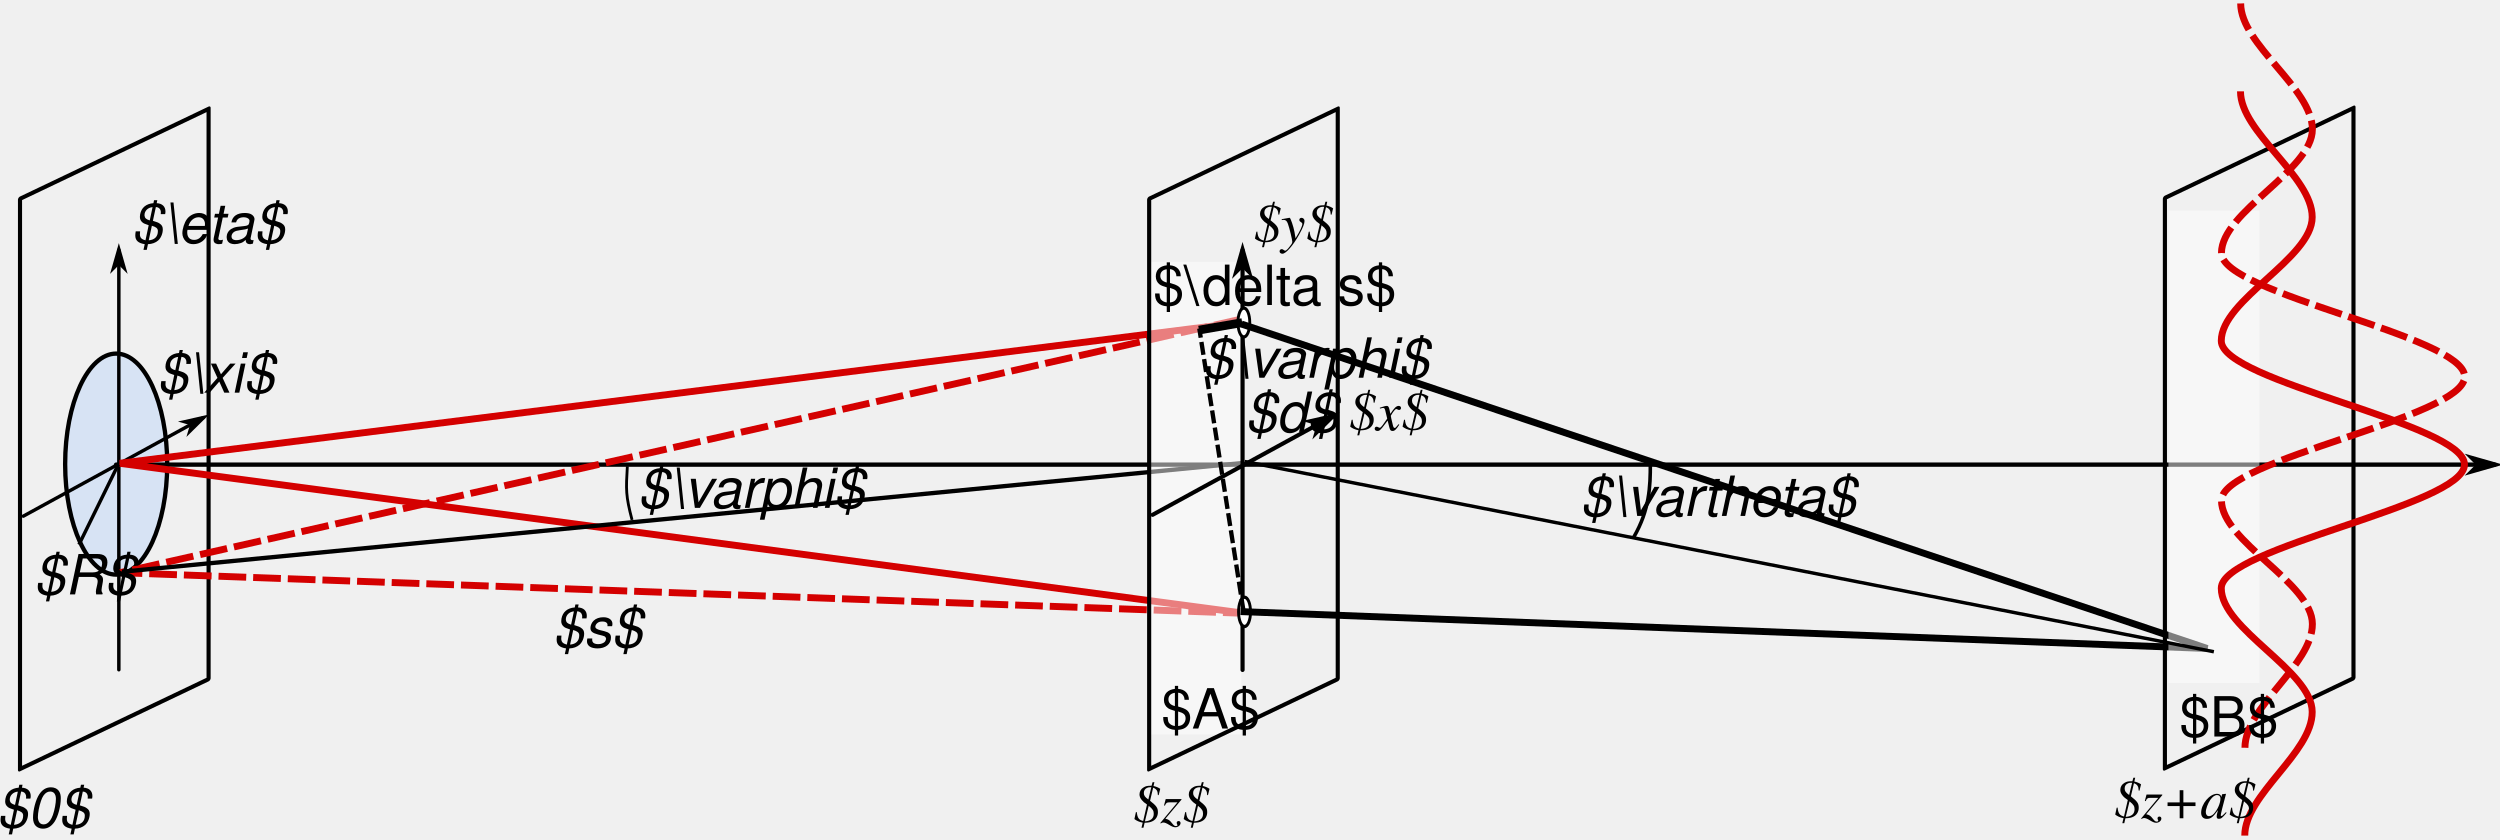
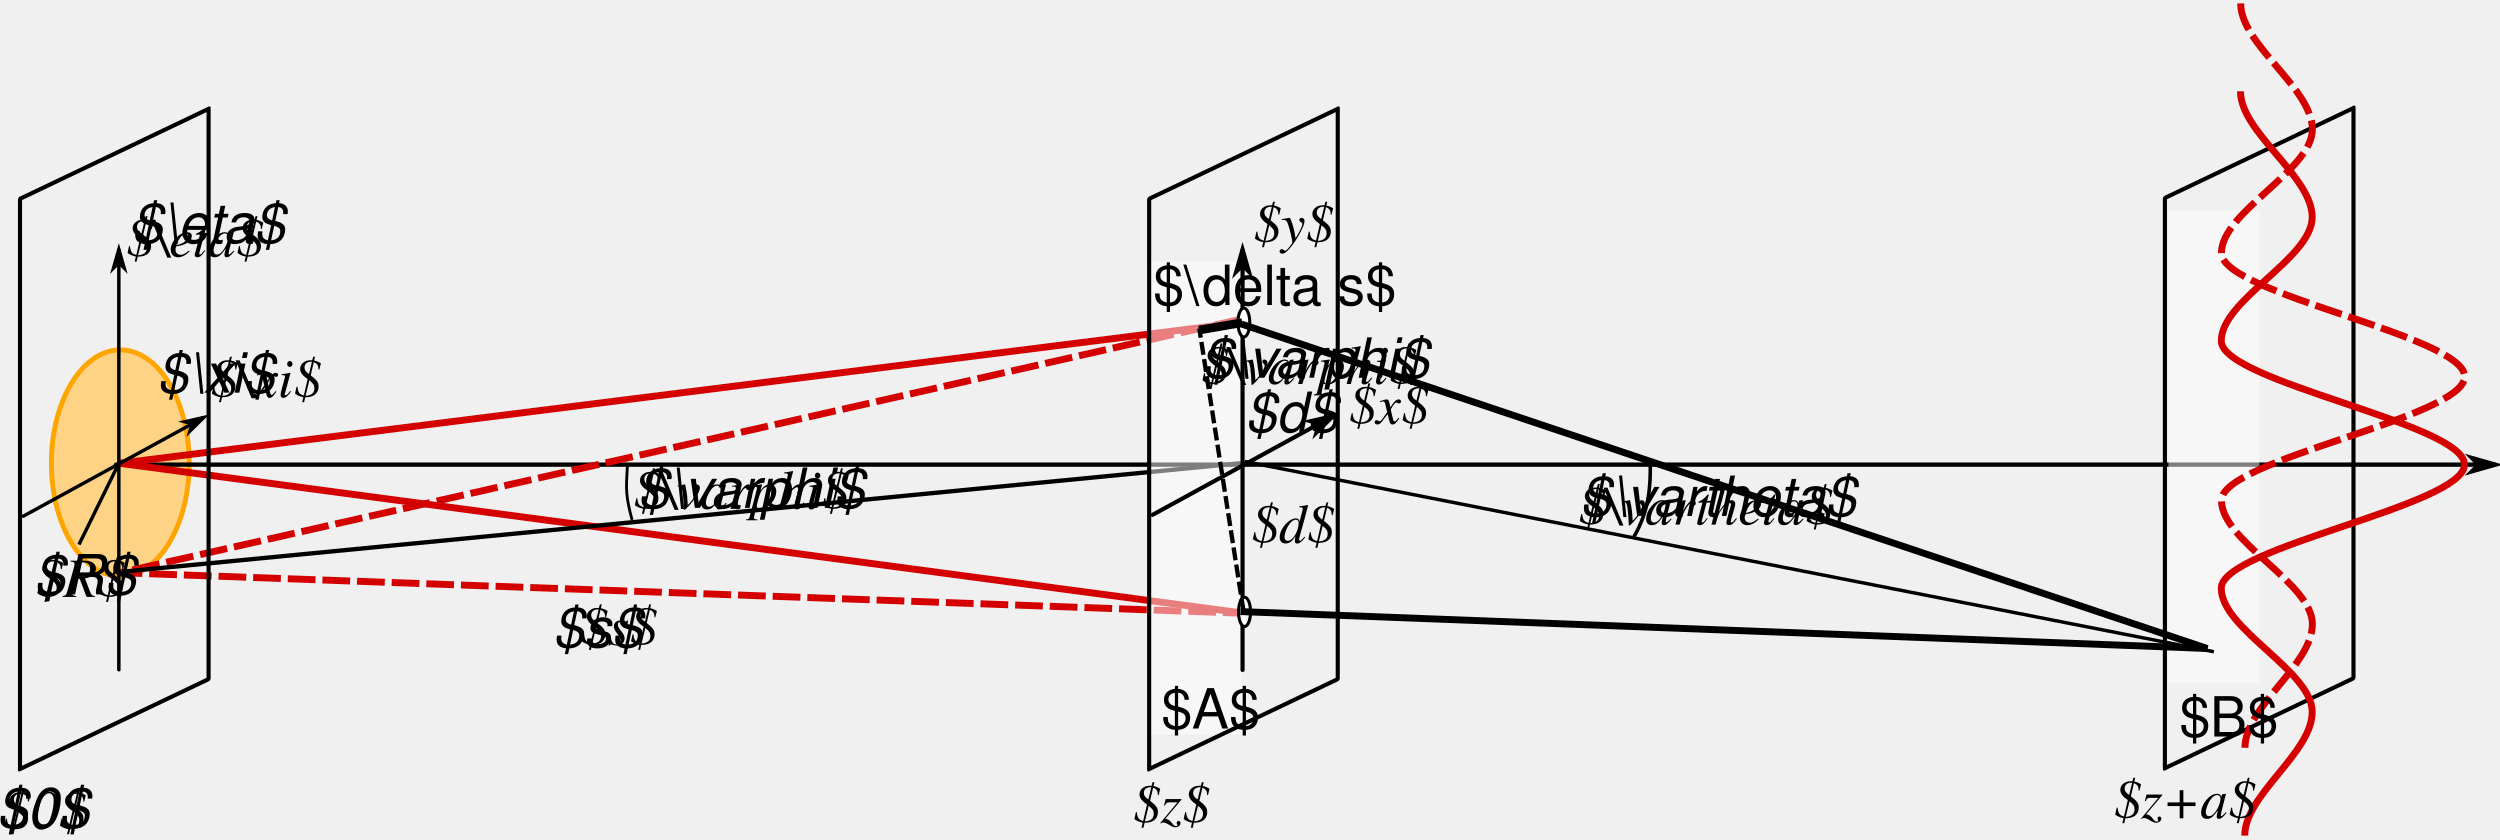
<svg xmlns="http://www.w3.org/2000/svg" xmlns:xlink="http://www.w3.org/1999/xlink" width="769.409" height="258.239" id="svg2" version="1.0" viewBox="0 0 721.321 242.099">
  <defs id="defs4">
    <marker orient="auto" refY="0" refX="0" id="Arrow1Mend" style="overflow:visible">
      <path id="path4291" d="M 0,0 5,-5 -12.5,0 5,5 Z" style="fill-rule:evenodd;stroke:#000000;stroke-width:1pt" transform="matrix(-0.4,0,0,-0.4,-4,0)" />
    </marker>
    <linearGradient id="linearGradient3975">
      <stop style="stop-color:#ff0000;stop-opacity:0;" offset="0" id="stop3977" />
      <stop id="stop3995" offset="0.107" style="stop-color:#ff0000;stop-opacity:0.125;" />
      <stop id="stop3993" offset="0.195" style="stop-color:#ff0000;stop-opacity:0;" />
      <stop id="stop3991" offset="0.307" style="stop-color:#ff0000;stop-opacity:0.251;" />
      <stop id="stop3989" offset="0.398" style="stop-color:#ff0000;stop-opacity:0;" />
      <stop style="stop-color:#ff0000;stop-opacity:0.502;" offset="0.517" id="stop3997" />
      <stop id="stop3987" offset="0.615" style="stop-color:#ff0000;stop-opacity:0;" />
      <stop id="stop3983" offset="0.695" style="stop-color:#ff0000;stop-opacity:0.251;" />
      <stop style="stop-color:#ff0000;stop-opacity:0;" offset="0.787" id="stop3985" />
      <stop id="stop3999" offset="0.901" style="stop-color:#ff0000;stop-opacity:0.125;" />
      <stop style="stop-color:#ff0000;stop-opacity:0;" offset="1" id="stop3979" />
    </linearGradient>
    <marker orient="auto" refY="0" refX="0" id="Arrow1Mstart" style="overflow:visible">
      <path id="path5117" d="M 0,0 5,-5 -12.5,0 5,5 Z" style="fill-rule:evenodd;stroke:#000000;stroke-width:1pt;marker-start:none" transform="matrix(0.4,0,0,0.4,4,0)" />
    </marker>
    <marker orient="auto" refY="0" refX="0" id="Arrow1Sstart" style="overflow:visible">
      <path id="path5123" d="M 0,0 5,-5 -12.5,0 5,5 Z" style="fill-rule:evenodd;stroke:#000000;stroke-width:1pt;marker-start:none" transform="matrix(0.2,0,0,0.2,1.2,0)" />
    </marker>
    <marker orient="auto" refY="0" refX="0" id="Arrow2Sstart" style="overflow:visible">
      <path id="path5141" style="font-size:12px;fill-rule:evenodd;stroke-width:0.625;stroke-linejoin:round" d="M 8.719,4.034 -2.207,0.016 8.719,-4.002 c -1.745,2.372 -1.735,5.617 -6e-7,8.035 z" transform="matrix(0.3,0,0,0.3,-0.69,0)" />
    </marker>
    <marker orient="auto" refY="0" refX="0" id="Arrow2Lstart" style="overflow:visible">
      <path id="path5129" style="font-size:12px;fill-rule:evenodd;stroke-width:0.625;stroke-linejoin:round" d="M 8.719,4.034 -2.207,0.016 8.719,-4.002 c -1.745,2.372 -1.735,5.617 -6e-7,8.035 z" transform="matrix(1.1,0,0,1.1,1.1,0)" />
    </marker>
    <marker orient="auto" refY="0" refX="0" id="Arrow1Lstart" style="overflow:visible">
      <path id="path5111" d="M 0,0 5,-5 -12.5,0 5,5 Z" style="fill-rule:evenodd;stroke:#000000;stroke-width:1pt;marker-start:none" transform="matrix(0.8,0,0,0.8,10,0)" />
    </marker>
    <marker orient="auto" refY="0" refX="0" id="Arrow1Lend" style="overflow:visible">
      <path id="path5114" d="M 0,0 5,-5 -12.5,0 5,5 Z" style="fill-rule:evenodd;stroke:#000000;stroke-width:1pt;marker-start:none" transform="matrix(-0.8,0,0,-0.8,-10,0)" />
    </marker>
    <linearGradient xlink:href="#linearGradient3975-4" id="linearGradient3981-1" x1="240.857" y1="285.142" x2="241.473" y2="450.206" gradientUnits="userSpaceOnUse" gradientTransform="matrix(1.186871,0,0,1,0,-449.4429)" />
    <linearGradient id="linearGradient3975-4">
      <stop style="stop-color:#ff0000;stop-opacity:0;" offset="0" id="stop3977-9" />
      <stop id="stop3995-4" offset="0.107" style="stop-color:#ff0000;stop-opacity:0.125;" />
      <stop id="stop3993-0" offset="0.195" style="stop-color:#ff0000;stop-opacity:0;" />
      <stop id="stop3991-9" offset="0.307" style="stop-color:#ff0000;stop-opacity:0.251;" />
      <stop id="stop3989-9" offset="0.398" style="stop-color:#ff0000;stop-opacity:0;" />
      <stop style="stop-color:#ff0000;stop-opacity:0.502;" offset="0.517" id="stop3997-9" />
      <stop id="stop3987-5" offset="0.615" style="stop-color:#ff0000;stop-opacity:0;" />
      <stop id="stop3983-7" offset="0.695" style="stop-color:#ff0000;stop-opacity:0.251;" />
      <stop style="stop-color:#ff0000;stop-opacity:0;" offset="0.787" id="stop3985-5" />
      <stop id="stop3999-1" offset="0.901" style="stop-color:#ff0000;stop-opacity:0.125;" />
      <stop style="stop-color:#ff0000;stop-opacity:0;" offset="1" id="stop3979-8" />
    </linearGradient>
    <linearGradient y2="450.206" x2="241.473" y1="285.142" x1="240.857" gradientTransform="matrix(0.7926174,0,0,0.8063193,424.0142,-462.389)" gradientUnits="userSpaceOnUse" id="linearGradient4025-0" xlink:href="#linearGradient3975-4-0" />
    <linearGradient id="linearGradient3975-4-0">
      <stop style="stop-color:#0000ff;stop-opacity:0;" offset="0" id="stop3977-9-7" />
      <stop id="stop3995-4-9" offset="0.107" style="stop-color:#0000ff;stop-opacity:0.125;" />
      <stop id="stop3993-0-5" offset="0.195" style="stop-color:#0000ff;stop-opacity:0;" />
      <stop id="stop3991-9-5" offset="0.307" style="stop-color:#0000ff;stop-opacity:0.251;" />
      <stop id="stop3989-9-5" offset="0.398" style="stop-color:#0000ff;stop-opacity:0;" />
      <stop style="stop-color:#0000ff;stop-opacity:0.502;" offset="0.517" id="stop3997-9-2" />
      <stop id="stop3987-5-7" offset="0.615" style="stop-color:#0000ff;stop-opacity:0;" />
      <stop id="stop3983-7-3" offset="0.695" style="stop-color:#0000ff;stop-opacity:0.251;" />
      <stop style="stop-color:#0000ff;stop-opacity:0;" offset="0.787" id="stop3985-5-8" />
      <stop id="stop3999-1-2" offset="0.901" style="stop-color:#0000ff;stop-opacity:0.125;" />
      <stop style="stop-color:#0000ff;stop-opacity:0;" offset="1" id="stop3979-8-3" />
    </linearGradient>
  </defs>
  <g id="layer1" transform="translate(-30.28789,568.6444)">
-     <ellipse transform="matrix(0.4534333,0,0,0.4534333,-11.99501,-1768.057)" id="shapes-f09.svgpath1932" style="color:#000000;fill:#d7e3f4;stroke:#000000;stroke-width:2.757;stroke-linecap:round;stroke-linejoin:round;stroke-miterlimit:4;stroke-dasharray:none;stroke-dashoffset:0;stroke-opacity:1;marker:none" cx="167.176" cy="2940.504" rx="32.472" ry="70.322" />
-     <rect style="fill:none;stroke:#000000;stroke-width:1.316;stroke-linecap:round;stroke-linejoin:round;stroke-miterlimit:4;stroke-dasharray:none;stroke-dashoffset:0;stroke-opacity:1" id="rect1368" width="60.284" height="164.532" x="39.952" y="-494.087" transform="matrix(0.9025953,-0.4304901,0,1,0,0)" />
-     <g id="g4895" style="stroke:#000000;stroke-width:2.205;stroke-miterlimit:4;stroke-dasharray:none;stroke-opacity:1" transform="matrix(0.4534333,0,0,0.4534333,14.03641,-594.3196)">
-       <path id="path1389" d="M 111.463,215.657 V 482.8" style="fill:#737373;fill-opacity:1;fill-rule:evenodd;stroke:#000000;stroke-width:2.205;stroke-linecap:round;stroke-linejoin:round;stroke-miterlimit:4;stroke-dasharray:none;stroke-opacity:1;marker-start:url(#Arrow1Mstart)" />
-     </g>
-     <g id="g4908" transform="matrix(0.2228738,0.3948783,-0.3948783,0.2228738,149.2334,-540.1916)" style="stroke:#000000;stroke-width:2.205;stroke-miterlimit:4;stroke-dasharray:none;stroke-opacity:1">
-       <path id="path4910" d="m 111.463,215.657 -1.728,130.454" style="fill:#737373;fill-opacity:1;fill-rule:evenodd;stroke:#000000;stroke-width:2.205;stroke-linecap:round;stroke-linejoin:round;stroke-miterlimit:4;stroke-dasharray:none;stroke-opacity:1;marker-start:url(#Arrow1Mstart)" />
-     </g>
+     <path style="color:#000000;fill:#ffd386;fill-opacity:1;stroke:#ffa500;stroke-width:1.416;stroke-linecap:round;stroke-linejoin:round;stroke-miterlimit:4;stroke-dasharray:none;stroke-dashoffset:0;stroke-opacity:1;marker:none" d="m 84.877,-435.029 c 0,4.51 -0.556,8.806 -1.562,12.713 -1.006,3.908 -2.461,7.426 -4.26,10.382 -1.799,2.955 -3.94,5.347 -6.319,7 -2.378,1.653 -4.993,2.567 -7.738,2.567 -2.745,0 -5.359,-0.914 -7.738,-2.567 -2.378,-1.653 -4.52,-4.044 -6.319,-6.999 -1.799,-2.955 -3.254,-6.474 -4.26,-10.382 -1.006,-3.907 -1.562,-8.204 -1.562,-12.713 0,-4.51 0.556,-8.806 1.562,-12.713 1.006,-3.907 2.461,-7.426 4.26,-10.382 1.799,-2.955 3.94,-5.347 6.319,-7 2.378,-1.653 4.993,-2.567 7.738,-2.567 2.745,0 5.359,0.914 7.738,2.567 2.378,1.653 4.52,4.044 6.319,7 1.799,2.955 3.254,6.474 4.26,10.382 1.006,3.908 1.562,8.204 1.562,12.713 z" id="shapes-f09.svgpath1932-3" />
    <g id="g7473" transform="matrix(0,0.4534333,-0.4534333,0,538.0983,-484.4544)" style="stroke:#000000;stroke-width:2.757;stroke-miterlimit:4;stroke-dasharray:none;stroke-opacity:1">
      <path id="path7475" d="M 110,-467.429 V 1046.08" style="fill:#737373;fill-opacity:1;fill-rule:evenodd;stroke:#000000;stroke-width:2.757;stroke-linecap:round;stroke-linejoin:round;stroke-miterlimit:4;stroke-dasharray:none;stroke-opacity:1;marker-start:url(#Arrow1Mstart)" />
+     </g>
+     <g id="g7855">
+       <rect transform="matrix(0.9025953,-0.4304901,0,1,0,0)" y="-199.168" x="725.599" height="164.532" width="60.284" id="rect1372-5" style="fill:none;stroke:#000000;stroke-width:1.316;stroke-linecap:round;stroke-linejoin:round;stroke-miterlimit:4;stroke-dasharray:none;stroke-dashoffset:0;stroke-opacity:1" />
+       <rect y="-507.892" x="655.933" height="136.306" width="26.256" id="rect9193-1" style="fill:#ffffff;fill-opacity:0.493;fill-rule:evenodd;stroke:none" />
+       <path d="m 676.733,-542.288 c 0,11.896 20.689,24.408 20.689,36.304 0,11.896 -26.233,23.792 -26.233,35.688 0,11.896 70.173,23.792 70.173,35.688 0,11.896 -70.173,23.792 -70.173,35.688 0,11.896 26.233,23.792 26.233,35.688 0,11.896 -19.457,23.792 -19.457,35.688" style="fill:none;stroke:#d40000;stroke-width:2;stroke-linecap:butt;stroke-linejoin:miter;stroke-miterlimit:4;stroke-dasharray:none;stroke-dashoffset:0;stroke-opacity:1" id="path4192" />
+       <path d="m 676.787,-567.644 c 0,11.896 20.689,24.408 20.689,36.304 0,11.896 -26.233,23.792 -26.233,35.688 0,11.896 70.173,23.792 70.173,35.688 0,11.896 -70.173,23.792 -70.173,35.688 0,11.896 26.233,23.792 26.233,35.688 0,11.896 -19.457,23.792 -19.457,35.688" style="fill:none;stroke:#d40000;stroke-width:2;stroke-linecap:butt;stroke-linejoin:miter;stroke-miterlimit:4;stroke-dasharray:8, 2;stroke-dashoffset:0;stroke-opacity:1" id="path4192-7" />
    </g>
    <path style="fill:none;stroke:#d40000;stroke-width:2;stroke-linecap:butt;stroke-linejoin:miter;stroke-miterlimit:4;stroke-dasharray:none;stroke-dashoffset:0;stroke-opacity:1" d="M 388.982,-391.741 64.861,-434.973 388.703,-475.634" id="path3087" />
    <path id="path3083" style="fill:none;stroke:#d40000;stroke-width:2;stroke-linecap:butt;stroke-linejoin:miter;stroke-miterlimit:4;stroke-dasharray:8, 2;stroke-dashoffset:0;stroke-opacity:1" d="m 388.423,-476.587 -323.448,73.176 322.775,11.669" />
    <path style="fill:none;stroke:#000000;stroke-width:1.25;stroke-linecap:butt;stroke-linejoin:miter;stroke-miterlimit:4;stroke-dasharray:none;stroke-opacity:1" d="M 65.498,-403.681 388.754,-435.057" id="path4236" />
    <rect style="fill:#ffffff;fill-opacity:0.493;fill-rule:evenodd;stroke:none" id="rect9193" width="26.256" height="136.306" x="362.168" y="-493.071" />
    <g id="g4900" transform="matrix(0.4534333,0,0,0.4534333,338.2581,-594.2708)" style="stroke:#000000;stroke-width:2.646;stroke-miterlimit:4;stroke-dasharray:none;stroke-opacity:1">
      <path id="path4902" d="M 111.463,215.657 V 482.8" style="fill:#737373;fill-opacity:1;fill-rule:evenodd;stroke:#000000;stroke-width:2.646;stroke-linecap:round;stroke-linejoin:round;stroke-miterlimit:4;stroke-dasharray:none;stroke-opacity:1;marker-start:url(#Arrow1Mstart)" />
    </g>
    <g id="g4923" transform="matrix(0.2228738,0.3948783,-0.3948783,0.2228738,475.0626,-540.5809)" style="stroke:#000000;stroke-width:2.646;stroke-miterlimit:4;stroke-dasharray:none;stroke-opacity:1">
      <path id="path4925" d="m 111.463,215.657 -1.728,130.454" style="fill:#737373;fill-opacity:1;fill-rule:evenodd;stroke:#000000;stroke-width:2.646;stroke-linecap:round;stroke-linejoin:round;stroke-miterlimit:4;stroke-dasharray:none;stroke-opacity:1;marker-start:url(#Arrow1Mstart)" />
    </g>
    <rect style="fill:none;stroke:#000000;stroke-width:1.316;stroke-linecap:round;stroke-linejoin:round;stroke-miterlimit:4;stroke-dasharray:none;stroke-dashoffset:0;stroke-opacity:1" id="rect1372" width="60.284" height="164.532" x="400.903" y="-338.701" transform="matrix(0.9025953,-0.4304901,0,1,0,0)" />
-     <ellipse style="fill:#ffffff;fill-opacity:1;stroke:#000000;stroke-width:2.757;stroke-miterlimit:4;stroke-dasharray:none;stroke-dashoffset:0;stroke-opacity:1" id="path3024" transform="matrix(0.3016221,0,0,0.3413767,226.6573,-539.8644)" cx="538.813" cy="188.273" rx="5.663" ry="12.196" />
-     <ellipse transform="matrix(0.3055434,0,0,-0.3465341,224.7419,-326.8622)" style="fill:#ffffff;fill-opacity:1;stroke:#000000;stroke-width:2.757;stroke-miterlimit:4;stroke-dasharray:none;stroke-dashoffset:0;stroke-opacity:1" id="path3024-0" cx="538.813" cy="188.273" rx="5.663" ry="12.196" />
-     <rect style="fill:none;stroke:#000000;stroke-width:1.316;stroke-linecap:round;stroke-linejoin:round;stroke-miterlimit:4;stroke-dasharray:none;stroke-dashoffset:0;stroke-opacity:1" id="rect1372-5" width="60.284" height="164.532" x="725.599" y="-199.168" transform="matrix(0.9025953,-0.4304901,0,1,0,0)" />
+     <ellipse style="fill:#ffffff;fill-opacity:1;stroke:#000000;stroke-width:0.885;stroke-miterlimit:4;stroke-dasharray:none;stroke-dashoffset:0;stroke-opacity:1" id="path3024" cx="389.175" cy="-475.592" rx="1.708" ry="4.164" />
+     <ellipse transform="scale(1,-1)" style="fill:#ffffff;fill-opacity:1;stroke:#000000;stroke-width:0.897;stroke-miterlimit:4;stroke-dasharray:none;stroke-dashoffset:0;stroke-opacity:1" id="path3024-0" cx="389.373" cy="392.105" rx="1.73" ry="4.226" />
    <path style="fill:none;stroke:#000000;stroke-width:2;stroke-linecap:butt;stroke-linejoin:miter;stroke-miterlimit:4;stroke-dasharray:none;stroke-dashoffset:0;stroke-opacity:1" d="m 388.198,-392.186 278.947,10.652 -278.668,-93.621" id="path3087-5" />
-     <rect style="fill:#ffffff;fill-opacity:0.493;fill-rule:evenodd;stroke:none" id="rect9193-1" width="26.256" height="136.306" x="655.933" y="-507.892" />
-     <path id="path4192" style="fill:none;stroke:#d40000;stroke-width:2;stroke-linecap:butt;stroke-linejoin:miter;stroke-miterlimit:4;stroke-dasharray:none;stroke-dashoffset:0;stroke-opacity:1" d="m 676.733,-542.288 c 0,11.896 20.689,24.408 20.689,36.304 0,11.896 -26.233,23.792 -26.233,35.688 0,11.896 70.173,23.792 70.173,35.688 0,11.896 -70.173,23.792 -70.173,35.688 0,11.896 26.233,23.792 26.233,35.688 0,11.896 -19.457,23.792 -19.457,35.688" />
    <path style="fill:none;stroke:#000000;stroke-width:0.822;stroke-linecap:butt;stroke-linejoin:miter;stroke-miterlimit:4;stroke-dasharray:none;stroke-opacity:1" d="m 212.656,-418.622 c -1.853,-7.071 -1.758,-8.665 -1.36,-15.489" id="path4450" />
+     <rect style="fill:none;stroke:#000000;stroke-width:1.316;stroke-linecap:round;stroke-linejoin:round;stroke-miterlimit:4;stroke-dasharray:none;stroke-dashoffset:0;stroke-opacity:1" id="rect1368" width="60.284" height="164.532" x="39.952" y="-494.087" transform="matrix(0.9025953,-0.4304901,0,1,0,0)" />
+     <g id="g4895" style="stroke:#000000;stroke-width:2.205;stroke-miterlimit:4;stroke-dasharray:none;stroke-opacity:1" transform="matrix(0.4534333,0,0,0.4534333,14.03641,-594.3196)">
+       <path id="path1389" d="M 111.463,215.657 V 482.8" style="fill:#737373;fill-opacity:1;fill-rule:evenodd;stroke:#000000;stroke-width:2.205;stroke-linecap:round;stroke-linejoin:round;stroke-miterlimit:4;stroke-dasharray:none;stroke-opacity:1;marker-start:url(#Arrow1Mstart)" />
+     </g>
+     <g id="g4908" transform="matrix(0.2228738,0.3948783,-0.3948783,0.2228738,149.2334,-540.1916)" style="stroke:#000000;stroke-width:2.205;stroke-miterlimit:4;stroke-dasharray:none;stroke-opacity:1">
+       <path id="path4910" d="m 111.463,215.657 -1.728,130.454" style="fill:#737373;fill-opacity:1;fill-rule:evenodd;stroke:#000000;stroke-width:2.205;stroke-linecap:round;stroke-linejoin:round;stroke-miterlimit:4;stroke-dasharray:none;stroke-opacity:1;marker-start:url(#Arrow1Mstart)" />
+     </g>
    <path style="fill:none;stroke:#000000;stroke-width:1;stroke-linecap:butt;stroke-linejoin:miter;stroke-miterlimit:4;stroke-dasharray:none;stroke-opacity:1" d="m 64.401,-434.607 -11.325,23.086" id="path4585" />
-     <path id="path4192-7" style="fill:none;stroke:#d40000;stroke-width:2;stroke-linecap:butt;stroke-linejoin:miter;stroke-miterlimit:4;stroke-dasharray:8, 2;stroke-dashoffset:0;stroke-opacity:1" d="m 676.787,-567.644 c 0,11.896 20.689,24.408 20.689,36.304 0,11.896 -26.233,23.792 -26.233,35.688 0,11.896 70.173,23.792 70.173,35.688 0,11.896 -70.173,23.792 -70.173,35.688 0,11.896 26.233,23.792 26.233,35.688 0,11.896 -19.457,23.792 -19.457,35.688" />
    <path style="fill:none;stroke:#000000;stroke-width:1.25;stroke-linecap:butt;stroke-linejoin:miter;stroke-miterlimit:4;stroke-dasharray:3.75, 1.25;stroke-dashoffset:0;stroke-opacity:1" d="m 389.101,-392.175 -12.781,-81.687" id="path3924" />
    <text xml:space="preserve" style="font-style:normal;font-weight:normal;line-height:0%;font-family:sans-serif;letter-spacing:0px;word-spacing:0px;fill:#000000;fill-opacity:1;stroke:none" x="378.837" y="-457.161" id="text4446-3">
      <tspan id="tspan4448-1" x="378.837" y="-457.161" style="font-size:12px;line-height:1.25;font-family:sans-serif"> </tspan>
    </text>
-     <path style="fill:none;stroke:#000000;stroke-width:2.5;stroke-linecap:butt;stroke-linejoin:miter;stroke-miterlimit:4;stroke-dasharray:none;stroke-opacity:1" d="m 388.698,128.049 -12.474,2.156" id="path4810" transform="translate(0,-603.6122)" />
-     <path style="fill:none;stroke:#000000;stroke-width:1px;stroke-linecap:butt;stroke-linejoin:miter;stroke-opacity:1" d="m 389.409,168.134 279.643,54.883" id="path4945" transform="translate(0,-603.6122)" />
+     <path style="fill:none;stroke:#000000;stroke-width:2.5;stroke-linecap:butt;stroke-linejoin:miter;stroke-miterlimit:4;stroke-dasharray:none;stroke-opacity:1" d="m 388.698,-475.564 -12.474,2.156" id="path4810" />
+     <path style="fill:none;stroke:#000000;stroke-width:1px;stroke-linecap:butt;stroke-linejoin:miter;stroke-opacity:1" d="m 389.409,-435.478 279.643,54.883" id="path4945" />
    <path style="fill:none;stroke:#000000;stroke-width:1.034px;stroke-linecap:butt;stroke-linejoin:miter;stroke-opacity:1" d="m 501.7,-413.714 c 4.52,-7.831 4.763,-14.503 4.757,-21.107" id="path4987" />
    <text xml:space="preserve" style="font-style:normal;font-variant:normal;font-weight:normal;font-stretch:normal;line-height:0%;font-family:'Nimbus Sans L';-inkscape-font-specification:Sans;letter-spacing:0px;word-spacing:0px;fill:#000000;fill-opacity:1;stroke:none" x="29.338" y="-329.924" id="text3934">
      <tspan id="tspan3936" x="29.338" y="-329.924" style="font-style:italic;font-size:16px;line-height:1.25;-inkscape-font-specification:'Nimbus Sans L Italic'">$0$</tspan>
-     </text>
-     <text xml:space="preserve" style="font-style:normal;font-variant:normal;font-weight:normal;font-stretch:normal;line-height:0%;font-family:'Nimbus Sans L';-inkscape-font-specification:Sans;letter-spacing:0px;word-spacing:0px;fill:#000000;fill-opacity:1;stroke:none" x="357.099" y="-331.25" id="text3934-6">
-       <tspan id="tspan3936-2" x="357.099" y="-331.25" style="font-style:italic;font-variant:normal;font-weight:normal;font-stretch:normal;font-size:16px;line-height:1.25;font-family:'Nimbus Roman No9 L';-inkscape-font-specification:'Nimbus Roman No9 L Italic'">$z$</tspan>
-     </text>
-     <text xml:space="preserve" style="font-style:normal;font-variant:normal;font-weight:normal;font-stretch:normal;line-height:0%;font-family:'Nimbus Sans L';-inkscape-font-specification:Sans;letter-spacing:0px;word-spacing:0px;fill:#000000;fill-opacity:1;stroke:none" x="640.089" y="-332.546" id="text3934-6-6">
-       <tspan id="tspan3936-2-8" x="640.089" y="-332.546" style="font-style:italic;font-variant:normal;font-weight:normal;font-stretch:normal;font-size:16px;line-height:1.25;font-family:'Nimbus Roman No9 L';-inkscape-font-specification:'Nimbus Roman No9 L Italic'">$z+a$</tspan>
-     </text>
-     <text xml:space="preserve" style="font-style:normal;font-variant:normal;font-weight:normal;font-stretch:normal;line-height:0%;font-family:'Nimbus Sans L';-inkscape-font-specification:Sans;letter-spacing:0px;word-spacing:0px;fill:#000000;fill-opacity:1;stroke:none" x="365.275" y="-358.435" id="text3934-6-7">
-       <tspan id="tspan3936-2-1" x="365.275" y="-358.435" style="font-style:normal;font-variant:normal;font-weight:normal;font-stretch:normal;font-size:16px;line-height:1.25;font-family:'Nimbus Sans L';-inkscape-font-specification:'Nimbus Sans L'">$A$</tspan>
-     </text>
-     <text xml:space="preserve" style="font-style:normal;font-variant:normal;font-weight:normal;font-stretch:normal;line-height:0%;font-family:'Nimbus Sans L';-inkscape-font-specification:Sans;letter-spacing:0px;word-spacing:0px;fill:#000000;fill-opacity:1;stroke:none" x="659.033" y="-356.125" id="text3934-6-7-8">
-       <tspan id="tspan3936-2-1-7" x="659.033" y="-356.125" style="font-style:normal;font-variant:normal;font-weight:normal;font-stretch:normal;font-size:16px;line-height:1.25;font-family:'Nimbus Sans L';-inkscape-font-specification:'Nimbus Sans L'">$B$</tspan>
    </text>
    <text xml:space="preserve" style="font-style:normal;font-variant:normal;font-weight:normal;font-stretch:normal;line-height:0%;font-family:'Nimbus Sans L';-inkscape-font-specification:Sans;letter-spacing:0px;word-spacing:0px;fill:#000000;fill-opacity:1;stroke:none" x="40.073" y="-397.147" id="text4022">
      <tspan id="tspan4024" x="40.073" y="-397.147" style="font-style:italic;font-size:16px;line-height:1.25;-inkscape-font-specification:'Nimbus Sans L Italic'">$R$</tspan>
    </text>
    <text xml:space="preserve" style="font-style:normal;font-variant:normal;font-weight:normal;font-stretch:normal;line-height:0%;font-family:'Nimbus Sans L';-inkscape-font-specification:Sans;letter-spacing:0px;word-spacing:0px;fill:#000000;fill-opacity:1;stroke:none" x="75.591" y="-455.345" id="text4022-7">
      <tspan id="tspan4024-0" x="75.591" y="-455.345" style="font-style:italic;font-size:16px;line-height:1.25;-inkscape-font-specification:'Nimbus Sans L Italic'">$\xi$</tspan>
    </text>
    <text xml:space="preserve" style="font-style:normal;font-variant:normal;font-weight:normal;font-stretch:normal;line-height:0%;font-family:'Nimbus Sans L';-inkscape-font-specification:Sans;letter-spacing:0px;word-spacing:0px;fill:#000000;fill-opacity:1;stroke:none" x="68.216" y="-498.57" id="text4022-7-4">
      <tspan id="tspan4024-0-0" x="68.216" y="-498.57" style="font-style:italic;font-size:16px;line-height:1.25;-inkscape-font-specification:'Nimbus Sans L Italic'">$\eta$</tspan>
    </text>
    <text xml:space="preserve" style="font-style:italic;font-variant:normal;font-weight:normal;font-stretch:normal;line-height:0%;font-family:'Nimbus Sans L';-inkscape-font-specification:'Nimbus Sans L Italic';letter-spacing:0px;word-spacing:0px;fill:#000000;fill-opacity:1;stroke:none" x="214.288" y="-422.1" id="text4068">
      <tspan id="tspan4070" x="214.288" y="-422.1" style="font-size:16px;line-height:1.25">$\varphi$</tspan>
    </text>
    <text xml:space="preserve" style="font-style:normal;font-variant:normal;font-weight:normal;font-stretch:normal;line-height:0%;font-family:'Nimbus Sans L';-inkscape-font-specification:Sans;letter-spacing:0px;word-spacing:0px;fill:#000000;fill-opacity:1;stroke:none" x="189.785" y="-381.927" id="text3934-6-2">
      <tspan id="tspan3936-2-6" x="189.785" y="-381.927" style="font-style:italic;font-variant:normal;font-weight:normal;font-stretch:normal;font-size:16px;line-height:1.25;font-family:'Nimbus Sans L';-inkscape-font-specification:'Nimbus Sans L Italic'">$s$</tspan>
    </text>
-     <text xml:space="preserve" style="font-style:normal;font-variant:normal;font-weight:normal;font-stretch:normal;line-height:0%;font-family:'Nimbus Sans L';-inkscape-font-specification:Sans;letter-spacing:0px;word-spacing:0px;fill:#000000;fill-opacity:1;stroke:none" x="391.872" y="-498.738" id="text4022-7-4-1">
-       <tspan id="tspan4024-0-0-6" x="391.872" y="-498.738" style="font-style:italic;font-variant:normal;font-weight:normal;font-stretch:normal;font-size:16px;line-height:1.25;font-family:'Nimbus Roman No9 L';-inkscape-font-specification:'Nimbus Roman No9 L Italic'">$y$</tspan>
-     </text>
-     <text xml:space="preserve" style="font-style:normal;font-variant:normal;font-weight:normal;font-stretch:normal;line-height:0%;font-family:'Nimbus Sans L';-inkscape-font-specification:Sans;letter-spacing:0px;word-spacing:0px;fill:#000000;fill-opacity:1;stroke:none" x="419.362" y="-444.471" id="text4022-7-4-1-0">
-       <tspan id="tspan4024-0-0-6-8" x="419.362" y="-444.471" style="font-style:italic;font-variant:normal;font-weight:normal;font-stretch:normal;font-size:16px;line-height:1.25;font-family:'Nimbus Roman No9 L';-inkscape-font-specification:'Nimbus Roman No9 L Italic'">$x$</tspan>
-     </text>
    <text xml:space="preserve" style="font-style:italic;font-variant:normal;font-weight:normal;font-stretch:normal;line-height:0%;font-family:'Nimbus Sans L';-inkscape-font-specification:'Nimbus Sans L Italic';letter-spacing:0px;word-spacing:0px;fill:#000000;fill-opacity:1;stroke:none" x="377.146" y="-459.659" id="text4068-5">
      <tspan id="tspan4070-0" x="377.146" y="-459.659" style="font-size:16px;line-height:1.25">$\varphi$</tspan>
    </text>
    <text xml:space="preserve" style="font-style:normal;font-variant:normal;font-weight:normal;font-stretch:normal;line-height:0%;font-family:'Nimbus Sans L';-inkscape-font-specification:Sans;letter-spacing:0px;word-spacing:0px;fill:#000000;fill-opacity:1;stroke:none" x="389.594" y="-444.023" id="text3934-6-2-5">
      <tspan id="tspan3936-2-6-0" x="389.594" y="-444.023" style="font-style:italic;font-variant:normal;font-weight:normal;font-stretch:normal;font-size:16px;line-height:1.25;font-family:'Nimbus Sans L';-inkscape-font-specification:'Nimbus Sans L Italic'">$d$</tspan>
    </text>
    <text xml:space="preserve" style="font-style:italic;font-variant:normal;font-weight:normal;font-stretch:normal;line-height:0%;font-family:'Nimbus Sans L';-inkscape-font-specification:'Nimbus Sans L Italic';letter-spacing:0px;word-spacing:0px;fill:#000000;fill-opacity:1;stroke:none" x="486.179" y="-419.773" id="text4068-58">
      <tspan id="tspan4070-5" x="486.179" y="-419.773" style="font-size:16px;line-height:1.25">$\vartheta$</tspan>
    </text>
+     <text xml:space="preserve" style="font-style:normal;font-variant:normal;font-weight:normal;font-stretch:normal;line-height:0%;font-family:'Nimbus Sans L';-inkscape-font-specification:Sans;letter-spacing:0px;word-spacing:0px;fill:#000000;fill-opacity:1;stroke:none" x="357.099" y="-331.25" id="text3934-6">
+       <tspan id="tspan3936-2" x="357.099" y="-331.25" style="font-style:italic;font-variant:normal;font-weight:normal;font-stretch:normal;font-size:16px;line-height:1.25;font-family:'Nimbus Roman No9 L';-inkscape-font-specification:'Nimbus Roman No9 L Italic'">$z$</tspan>
+     </text>
+     <text xml:space="preserve" style="font-style:normal;font-variant:normal;font-weight:normal;font-stretch:normal;line-height:0%;font-family:'Nimbus Sans L';-inkscape-font-specification:Sans;letter-spacing:0px;word-spacing:0px;fill:#000000;fill-opacity:1;stroke:none" x="640.089" y="-332.546" id="text3934-6-6">
+       <tspan id="tspan3936-2-8" x="640.089" y="-332.546" style="font-style:italic;font-variant:normal;font-weight:normal;font-stretch:normal;font-size:16px;line-height:1.25;font-family:'Nimbus Roman No9 L';-inkscape-font-specification:'Nimbus Roman No9 L Italic'">$z+a$</tspan>
+     </text>
+     <text xml:space="preserve" style="font-style:normal;font-variant:normal;font-weight:normal;font-stretch:normal;line-height:0%;font-family:'Nimbus Sans L';-inkscape-font-specification:Sans;letter-spacing:0px;word-spacing:0px;fill:#000000;fill-opacity:1;stroke:none" x="365.275" y="-358.435" id="text3934-6-7">
+       <tspan id="tspan3936-2-1" x="365.275" y="-358.435" style="font-style:normal;font-variant:normal;font-weight:normal;font-stretch:normal;font-size:16px;line-height:1.25;font-family:'Nimbus Sans L';-inkscape-font-specification:'Nimbus Sans L'">$A$</tspan>
+     </text>
+     <text xml:space="preserve" style="font-style:normal;font-variant:normal;font-weight:normal;font-stretch:normal;line-height:0%;font-family:'Nimbus Sans L';-inkscape-font-specification:Sans;letter-spacing:0px;word-spacing:0px;fill:#000000;fill-opacity:1;stroke:none" x="659.033" y="-356.125" id="text3934-6-7-8">
+       <tspan id="tspan3936-2-1-7" x="659.033" y="-356.125" style="font-style:normal;font-variant:normal;font-weight:normal;font-stretch:normal;font-size:16px;line-height:1.25;font-family:'Nimbus Sans L';-inkscape-font-specification:'Nimbus Sans L'">$B$</tspan>
+     </text>
+     <text xml:space="preserve" style="font-style:normal;font-variant:normal;font-weight:normal;font-stretch:normal;line-height:0%;font-family:'Nimbus Sans L';-inkscape-font-specification:Sans;letter-spacing:0px;word-spacing:0px;fill:#000000;fill-opacity:1;stroke:none" x="391.872" y="-498.738" id="text4022-7-4-1">
+       <tspan id="tspan4024-0-0-6" x="391.872" y="-498.738" style="font-style:italic;font-variant:normal;font-weight:normal;font-stretch:normal;font-size:16px;line-height:1.25;font-family:'Nimbus Roman No9 L';-inkscape-font-specification:'Nimbus Roman No9 L Italic'">$y$</tspan>
+     </text>
+     <text xml:space="preserve" style="font-style:normal;font-variant:normal;font-weight:normal;font-stretch:normal;line-height:0%;font-family:'Nimbus Sans L';-inkscape-font-specification:Sans;letter-spacing:0px;word-spacing:0px;fill:#000000;fill-opacity:1;stroke:none" x="419.362" y="-446.346" id="text4022-7-4-1-0">
+       <tspan id="tspan4024-0-0-6-8" x="419.362" y="-446.346" style="font-style:italic;font-variant:normal;font-weight:normal;font-stretch:normal;font-size:16px;line-height:1.25;font-family:'Nimbus Roman No9 L';-inkscape-font-specification:'Nimbus Roman No9 L Italic'">$x$</tspan>
+     </text>
    <text xml:space="preserve" style="font-style:normal;font-variant:normal;font-weight:normal;font-stretch:normal;line-height:0%;font-family:'Nimbus Sans L';-inkscape-font-specification:Sans;letter-spacing:0px;word-spacing:0px;fill:#000000;fill-opacity:1;stroke:none" x="362.926" y="-480.646" id="text3105">
      <tspan id="tspan3107" x="362.926" y="-480.646" style="font-size:16px;line-height:1.25">$\delta s$</tspan>
    </text>
+     <text xml:space="preserve" style="font-style:normal;font-variant:normal;font-weight:normal;font-stretch:normal;font-size:12px;line-height:0%;font-family:'Nimbus Sans L';-inkscape-font-specification:Sans;letter-spacing:0px;word-spacing:0px;fill:#000000;fill-opacity:1;stroke:none;stroke-width:1" x="31.087" y="-329.375" id="text3934-6-0">
+       <tspan id="tspan3936-2-9" x="31.087" y="-329.375" style="font-style:italic;font-variant:normal;font-weight:normal;font-stretch:normal;font-size:16px;line-height:1.25;font-family:'Nimbus Roman No9 L';-inkscape-font-specification:'Nimbus Roman No9 L Italic';stroke-width:1">$0$</tspan>
+     </text>
+     <text xml:space="preserve" style="font-style:normal;font-variant:normal;font-weight:normal;font-stretch:normal;font-size:12px;line-height:0%;font-family:'Nimbus Sans L';-inkscape-font-specification:Sans;letter-spacing:0px;word-spacing:0px;fill:#000000;fill-opacity:1;stroke:none;stroke-width:1" x="40.563" y="-396.413" id="text3934-6-0-3">
+       <tspan id="tspan3936-2-9-6" x="40.563" y="-396.413" style="font-style:italic;font-variant:normal;font-weight:normal;font-stretch:normal;font-size:16px;line-height:1.25;font-family:'Nimbus Roman No9 L';-inkscape-font-specification:'Nimbus Roman No9 L Italic';stroke-width:1">$R$</tspan>
+     </text>
+     <text xml:space="preserve" style="font-style:normal;font-variant:normal;font-weight:normal;font-stretch:normal;font-size:12px;line-height:0%;font-family:'Nimbus Sans L';-inkscape-font-specification:Sans;letter-spacing:0px;word-spacing:0px;fill:#000000;fill-opacity:1;stroke:none;stroke-width:1" x="90.922" y="-454.017" id="text3934-6-0-3-0">
+       <tspan id="tspan3936-2-9-6-6" x="90.922" y="-454.017" style="font-style:italic;font-variant:normal;font-weight:normal;font-stretch:normal;font-size:16px;line-height:1.25;font-family:'Nimbus Roman No9 L';-inkscape-font-specification:'Nimbus Roman No9 L Italic';stroke-width:1">$\xi$</tspan>
+     </text>
+     <text xml:space="preserve" style="font-style:normal;font-variant:normal;font-weight:normal;font-stretch:normal;font-size:12px;line-height:0%;font-family:'Nimbus Sans L';-inkscape-font-specification:Sans;letter-spacing:0px;word-spacing:0px;fill:#000000;fill-opacity:1;stroke:none;stroke-width:1" x="66.593" y="-494.588" id="text3934-6-0-3-0-2">
+       <tspan id="tspan3936-2-9-6-6-6" x="66.593" y="-494.588" style="font-style:italic;font-variant:normal;font-weight:normal;font-stretch:normal;font-size:16px;line-height:1.25;font-family:'Nimbus Roman No9 L';-inkscape-font-specification:'Nimbus Roman No9 L Italic';stroke-width:1">$\eta$</tspan>
+     </text>
+     <text xml:space="preserve" style="font-style:normal;font-variant:normal;font-weight:normal;font-stretch:normal;font-size:12px;line-height:0%;font-family:'Nimbus Sans L';-inkscape-font-specification:Sans;letter-spacing:0px;word-spacing:0px;fill:#000000;fill-opacity:1;stroke:none;stroke-width:1" x="197.643" y="-382.553" id="text3934-6-0-1">
+       <tspan id="tspan3936-2-9-8" x="197.643" y="-382.553" style="font-style:italic;font-variant:normal;font-weight:normal;font-stretch:normal;font-size:16px;line-height:1.25;font-family:'Nimbus Roman No9 L';-inkscape-font-specification:'Nimbus Roman No9 L Italic';stroke-width:1">$s$</tspan>
+     </text>
+     <text xml:space="preserve" style="font-style:normal;font-variant:normal;font-weight:normal;font-stretch:normal;font-size:12px;line-height:0%;font-family:'Nimbus Sans L';-inkscape-font-specification:Sans;letter-spacing:0px;word-spacing:0px;fill:#000000;fill-opacity:1;stroke:none;stroke-width:1" x="212.969" y="-421.823" id="text3934-6-0-1-7">
+       <tspan id="tspan3936-2-9-8-9" x="212.969" y="-421.823" style="font-style:italic;font-variant:normal;font-weight:normal;font-stretch:normal;font-size:16px;line-height:1.25;font-family:'Nimbus Roman No9 L';-inkscape-font-specification:'Nimbus Roman No9 L Italic';stroke-width:1">$\varphi$</tspan>
+     </text>
+     <text xml:space="preserve" style="font-style:normal;font-variant:normal;font-weight:normal;font-stretch:normal;font-size:12px;line-height:0%;font-family:'Nimbus Sans L';-inkscape-font-specification:Sans;letter-spacing:0px;word-spacing:0px;fill:#000000;fill-opacity:1;stroke:none;stroke-width:1" x="376.742" y="-457.852" id="text3934-6-0-1-7-2">
+       <tspan id="tspan3936-2-9-8-9-0" x="376.742" y="-457.852" style="font-style:italic;font-variant:normal;font-weight:normal;font-stretch:normal;font-size:16px;line-height:1.25;font-family:'Nimbus Roman No9 L';-inkscape-font-specification:'Nimbus Roman No9 L Italic';stroke-width:1">$\varphi$</tspan>
+     </text>
+     <text xml:space="preserve" style="font-style:normal;font-variant:normal;font-weight:normal;font-stretch:normal;font-size:12px;line-height:0%;font-family:'Nimbus Sans L';-inkscape-font-specification:Sans;letter-spacing:0px;word-spacing:0px;fill:#000000;fill-opacity:1;stroke:none;stroke-width:1" x="485.597" y="-417.284" id="text3934-6-0-1-7-2-2">
+       <tspan id="tspan3936-2-9-8-9-0-3" x="485.597" y="-417.284" style="font-style:italic;font-variant:normal;font-weight:normal;font-stretch:normal;font-size:16px;line-height:1.25;font-family:'Nimbus Roman No9 L';-inkscape-font-specification:'Nimbus Roman No9 L Italic';stroke-width:1">$\vartheta$</tspan>
+     </text>
+     <text xml:space="preserve" style="font-style:normal;font-variant:normal;font-weight:normal;font-stretch:normal;font-size:12px;line-height:0%;font-family:'Nimbus Sans L';-inkscape-font-specification:Sans;letter-spacing:0px;word-spacing:0px;fill:#000000;fill-opacity:1;stroke:none;stroke-width:1" x="391.282" y="-412.005" id="text3934-6-0-1-7-2-2-7">
+       <tspan id="tspan3936-2-9-8-9-0-3-5" x="391.282" y="-412.005" style="font-style:italic;font-variant:normal;font-weight:normal;font-stretch:normal;font-size:16px;line-height:1.25;font-family:'Nimbus Roman No9 L';-inkscape-font-specification:'Nimbus Roman No9 L Italic';stroke-width:1">$d$</tspan>
+     </text>
  </g>
</svg>
